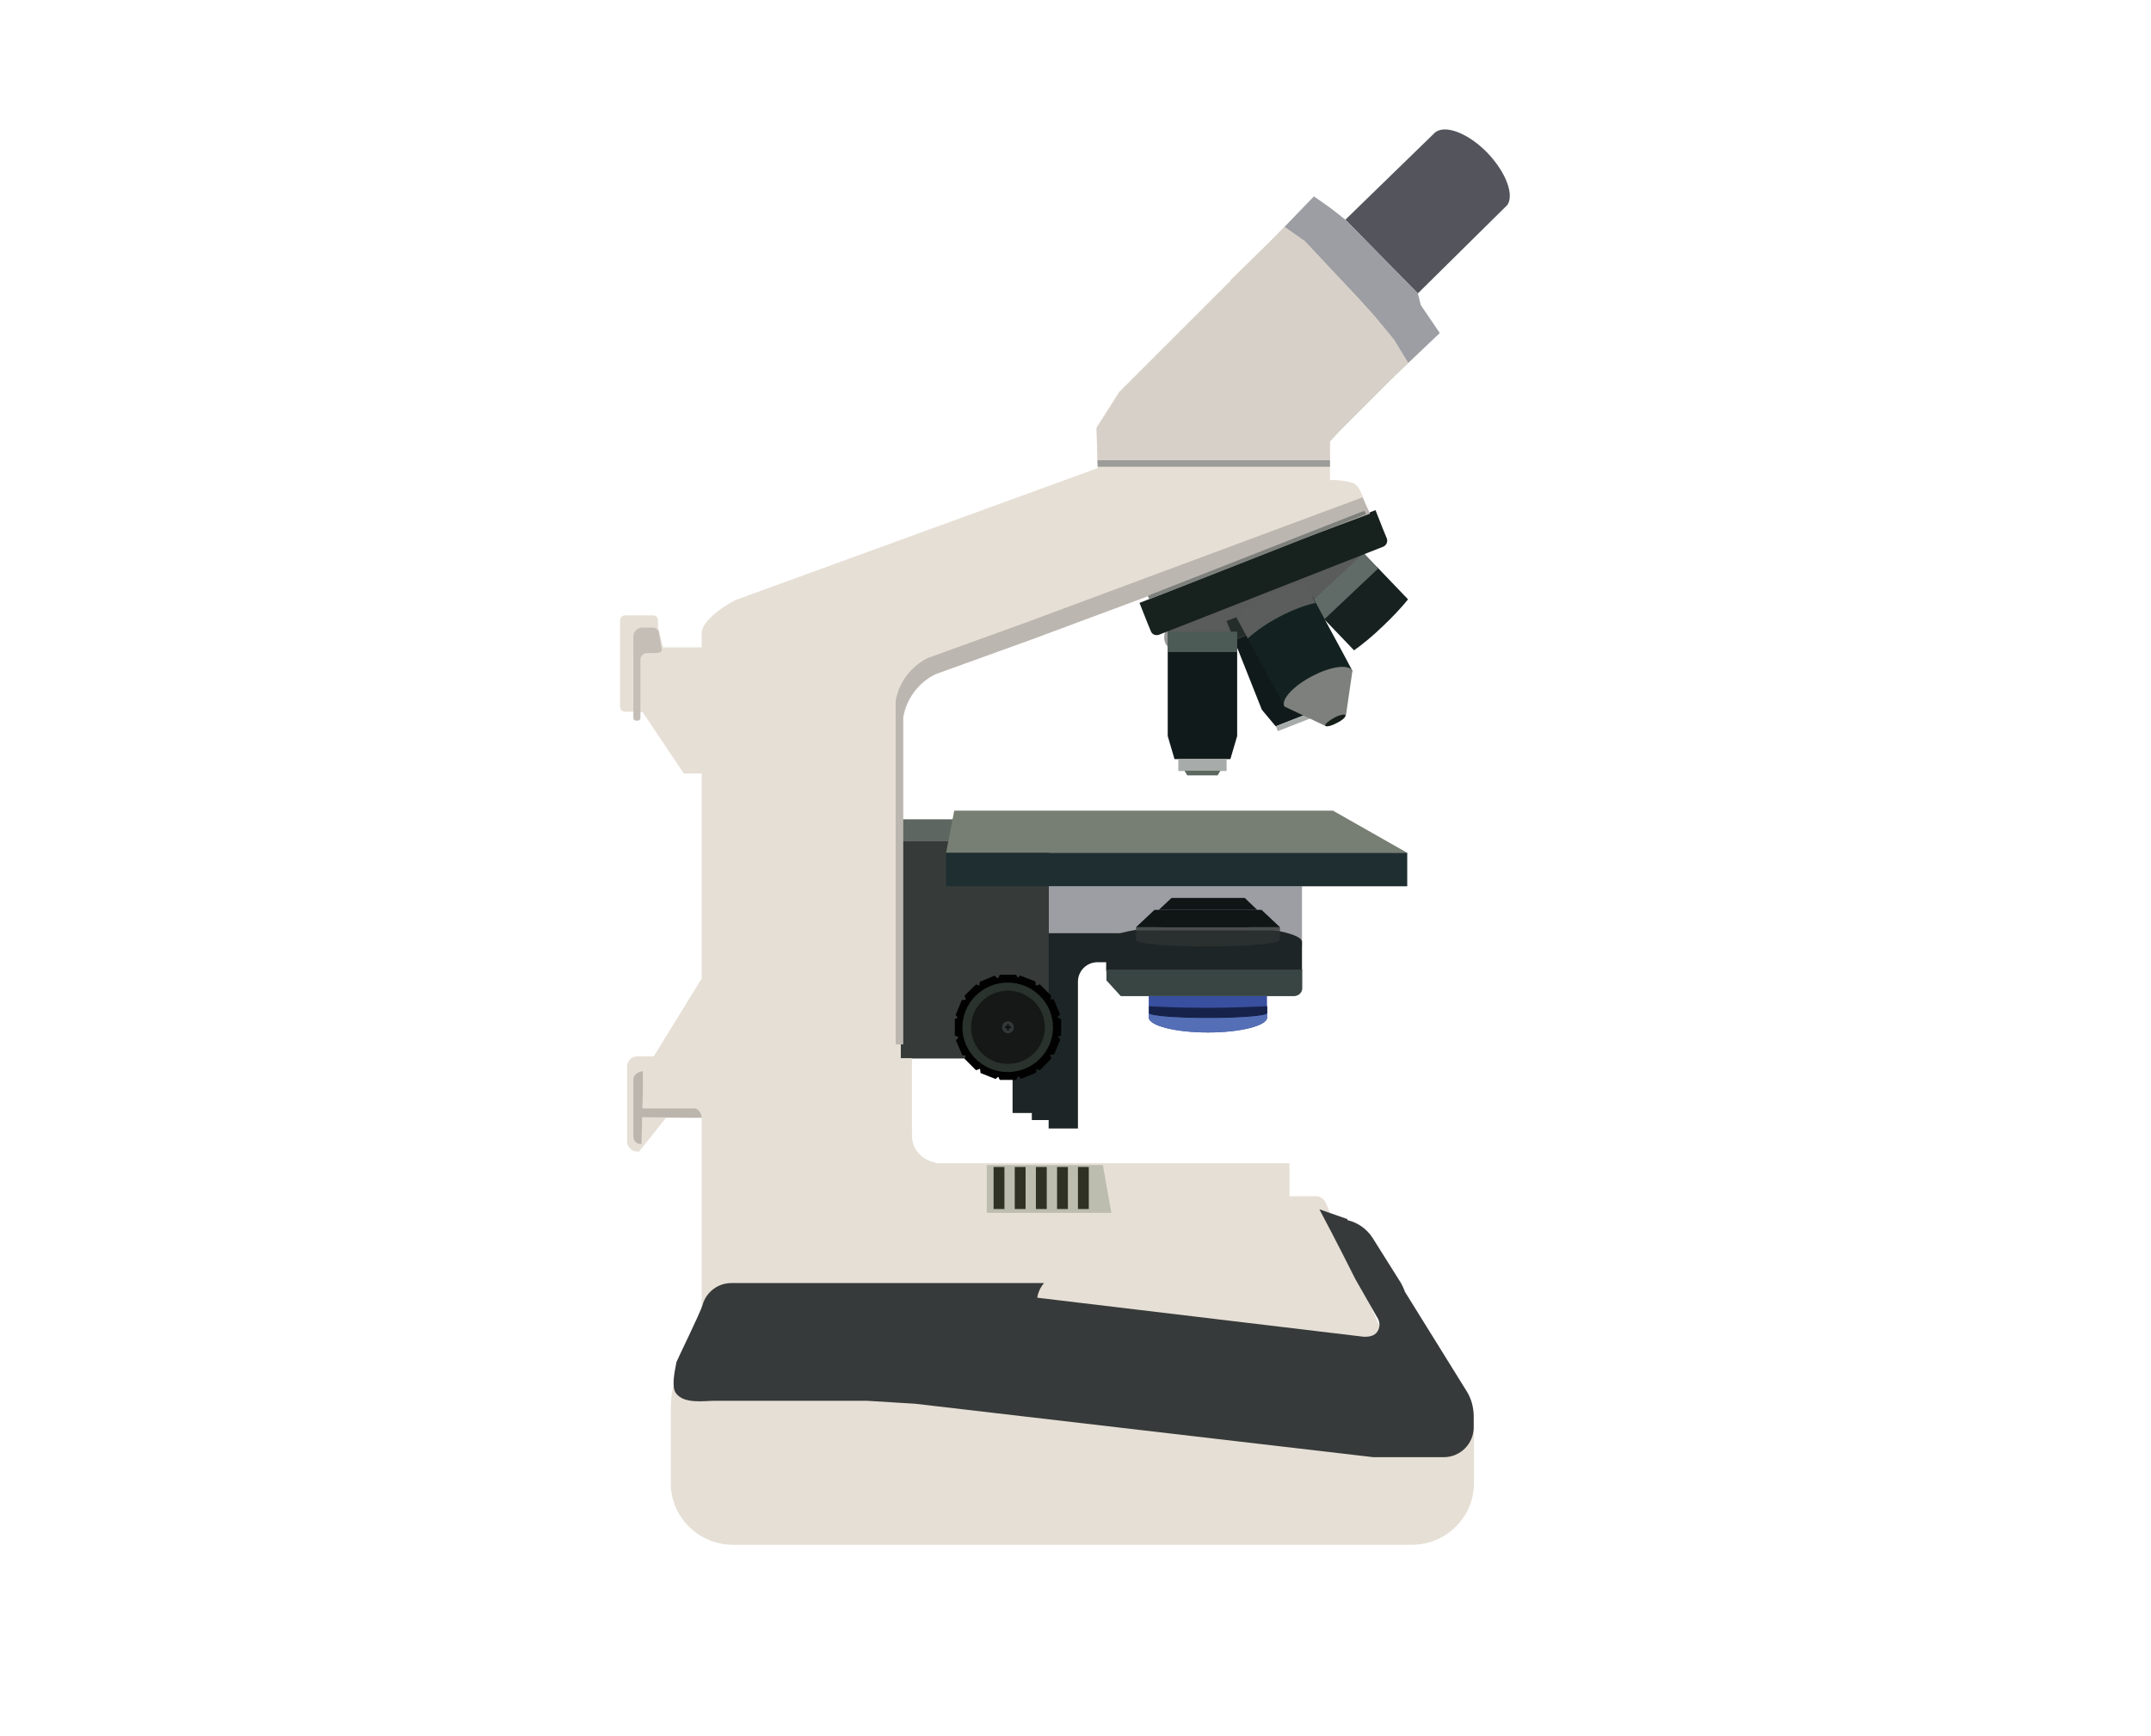
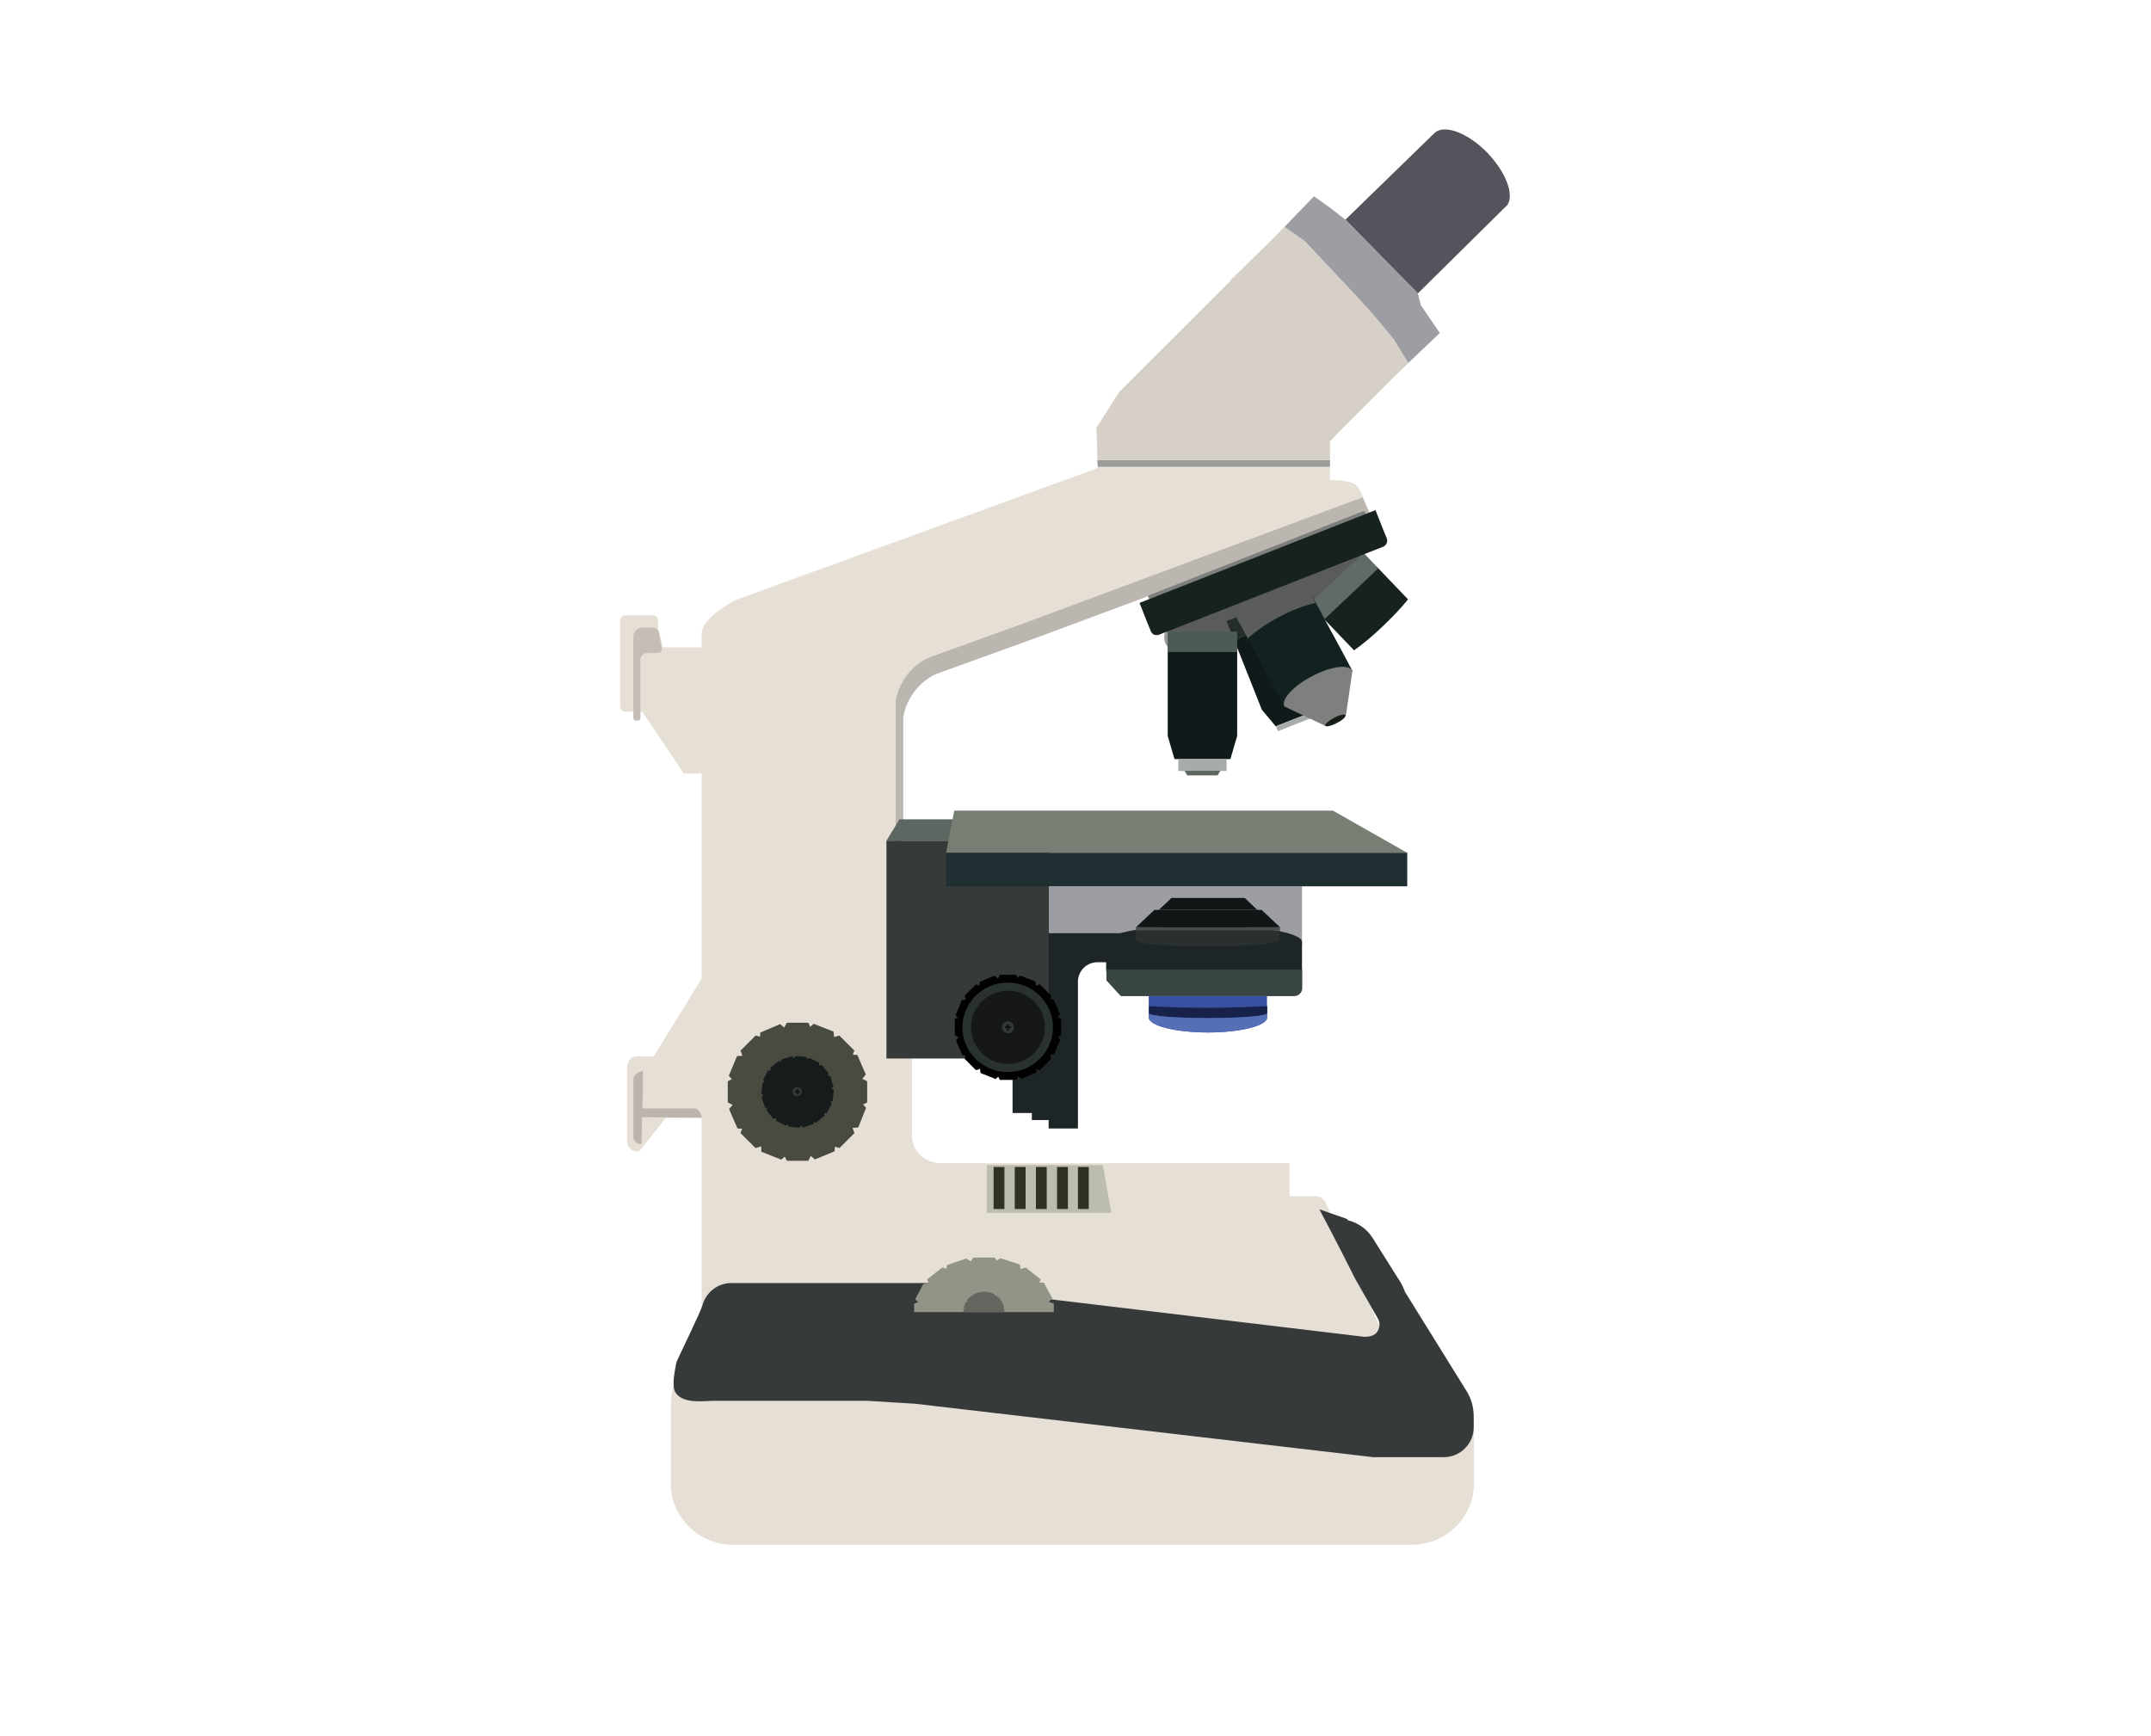
- <svg xmlns="http://www.w3.org/2000/svg" version="1.1" baseProfile="basic" id="microscopeSide" x="0px" y="0px" viewBox="0 0 793 640.1" xml:space="preserve">
+ <svg xmlns="http://www.w3.org/2000/svg" version="1.1" id="microscopeSide" x="0px" y="0px" viewBox="0 0 793 640.1" style="enable-background:new 0 0 793 640.1;" xml:space="preserve">
+   <style type="text/css">
+ 	.st0{fill:#54555C;}
+ 	.st1{fill:#9C9EA3;}
+ 	.st2{fill:#E6DFD5;}
+ 	.st3{fill:none;}
+ 	.st4{fill:#BCB6B0;}
+ 	.st5{fill:#ADA598;}
+ 	.st6{fill:#D7D0C8;}
+ 	.st7{fill:#9C9C9A;}
+ 	.st8{fill:#BCB5AD;}
+ 	.st9{fill:#C4BEB7;}
+ 	.st10{fill:#373A3A;}
+ 	.st11{fill:#7D807C;}
+ 	.st12{fill:#BCBDAF;}
+ 	.st13{fill:#2F3124;}
+ 	.st14{fill:#5D6660;}
+ 	.st15{fill:#363B39;}
+ 	.st16{fill:#1E2E31;}
+ 	.st17{fill:#777E73;}
+ 	.st18{fill:#919486;}
+ 	.st19{fill:#63655E;}
+ 	.st20{fill:#494A40;}
+ 	.st21{fill:#161B1B;}
+ 	.st22{fill:#323737;}
+ 	.st23{fill:#111314;}
+ 	.st24{fill:#1E2526;}
+ 	.st25{fill:#2A302F;}
+ 	.st26{fill:#4A4D4E;}
+ 	.st27{fill:#101516;}
+ 	.st28{fill:#394542;}
+ 	.st29{fill:#394F9F;}
+ 	.st30{fill:#162249;}
+ 	.st31{fill:#546FB5;}
+ 	.st32{fill:#010101;}
+ 	.st33{fill:#29322C;}
+ 	.st34{fill:#151817;}
+ 	.st35{fill:#989998;}
+ 	.st36{fill:#5A5B5B;}
+ 	.st37{fill:#111A1A;}
+ 	.st38{fill:#A7ACAA;}
+ 	.st39{fill:#252D2A;}
+ 	.st40{fill:#162120;}
+ 	.st41{fill:#606B67;}
+ 	.st42{fill:#132221;}
+ 	.st43{fill:#161E18;}
+ 	.st44{fill:#5A5D5B;}
+ 	.st45{fill:#5B675F;}
+ 	.st46{fill:#4C5B56;}
+ 	.st47{fill:#17211D;}
+ </style>
  <g id="ocularLensSide">
-     <path fill="#54555C" d="M548.5,56.5c-7.2-7.5-16-10.8-19.6-7.5c-0.3,0.3-32.9,32-32.9,32l26.7,27.2l33-32.6   C558.3,71.8,555.2,63.6,548.5,56.5" />
-     <polygon fill="#9C9EA3" points="496,81 490.5,76.7 484.4,72.4 468.1,89.3 514.8,138 530.8,122.8 523.8,112.5 522.7,108.1 507.8,93     " />
+     <path class="st0" d="M548.5,56.5c-7.2-7.5-16-10.8-19.6-7.5c-0.3,0.3-32.9,32-32.9,32l26.7,27.2l33-32.6   C558.3,71.8,555.2,63.6,548.5,56.5" />
+     <polygon class="st1" points="496,81 490.5,76.7 484.4,72.4 468.1,89.3 514.8,138 530.8,122.8 523.8,112.5 522.7,108.1 507.8,93     " />
+   </g>
+   <g id="frameSide">
+     <path class="st2" d="M520.4,500.3c0,0-11.7-10.8-12.6-13l-19-43.7c-0.6-1.4-1.8-2.3-3.2-2.5l0,0h-0.1c-0.5-0.1-1-0.1-1.6,0h-8.5   v-12.2H344.8v-0.3c-4.9-0.7-8.6-4.9-8.6-9.9c0-0.5,0-1,0.1-1.5h-0.1v-27h-4.1V263.6c1.1-6.8,5.7-12.9,11.9-15.9l35.7-12.9   l124.5-46.3c0,0-2.1-8.4-4.7-10s-9.2-1.5-9.2-1.5v-14.2l3.1-3.4l18.7-18.7l7-6.9l-5.2-8.5l-7.6-9.2l-5.4-6L491,99.6l-10-10.7   l-7.4-5.2l-20,19.6l0.1,0.1l-41.1,41.1l-8.4,13.2l0.5,14.9l-133.4,48.6c-1,0.4-12.6,6.7-12.6,12.3v5.2h-14.3l-1.8-7.4v-2.6   c0-1-0.8-1.8-1.8-1.8h-10.4c-1,0-1.8,0.8-1.8,1.8v31.9c0,1,0.8,1.8,1.8,1.8h5.3v0.6l0.9-0.6h0.2l15.3,22.8h6.6v75.6L241,389.5h-6.1   c-2,0-3.7,1.6-3.7,3.7v27.7c0,2,1.7,3.7,3.7,3.7h0.7l9.9-12.4h0.2h13V501c0,0.8,0.1,1.6,0.3,2.4c-4.3,2.4-8.5,2.7-10.5,7.2   c-1.3,2.8-1.2,9.3-1.2,12.5V547c0,12.4,10.3,22.6,22.9,22.6h250.3c12.6,0,22.9-10.2,22.9-22.6v-23.9   C543.2,514.8,532.9,500.3,520.4,500.3" />
+     <line class="st3" x1="337.1" y1="391.2" x2="334.3" y2="391.2" />
+     <path class="st4" d="M333,264.5c1.1-6.8,5.7-12.9,11.9-15.9l35.7-12.9l124.5-46.3l-2.8-6l-124.5,46.3l-35.7,12.9   c-6.2,3-10.8,9.1-11.9,15.9v126.6h2.8V264.5L333,264.5z" />
+     <path class="st5" d="M433.4,145.7c3,0,3-4.6,0-4.6C430.4,141.1,430.4,145.7,433.4,145.7" />
+     <polygon class="st6" points="490.3,172.1 490.3,162.8 493.4,159.4 512.1,140.7 519.1,133.8 514,125.3 506.4,116.1 501,110.2    491.1,99.6 481.1,89 473.7,83.8 453.7,103.4 453.8,103.5 412.7,144.6 404.3,157.8 404.7,172.1  " />
+     <polygon class="st7" points="404.6,169.7 404.7,172.1 490.3,172.1 490.3,169.7  " />
+     <path class="st8" d="M237,395c-1.4,0-3.5,1.3-3.5,2.8V419c0,1.5,1.1,2.8,2.5,2.8h0.5l0.2-8.6l0.3-11V397V395L237,395L237,395z" />
+     <path class="st8" d="M258.7,412.1c0-1.3-1.2-3.4-2.6-3.4h-19.6c-1.4,0-2.6,1.1-2.6,2.4v0.8l18.1,0.2h4.8H258.7L258.7,412.1z" />
+     <path class="st9" d="M240.6,231.4h-3.8c-1.8,0-3.3,1.5-3.3,3.3v3.7v26.4c0,0.5,0.4,0.9,0.9,0.9h0.8c0.5,0,0.9-0.4,0.9-0.9v-21.6   c0-1.3,1.1-2.4,2.5-2.4h2c1.3,0,3.4,0.1,3.4-1.2l-1-5.8C243,232.5,241.9,231.4,240.6,231.4" />
+     <path class="st10" d="M518,476.4c-0.4-1.1-0.9-2.2-1.5-3.3L506,456.4c-2.2-3.4-5.5-5.6-9.2-6.5l-0.1-0.4l-10.3-3.6   c6.1,11.4,12.9,25,13.3,25.8l8.4,14.7c0.4,0.9,0.6,1.9,0.4,2.8c-0.5,2.5-2.2,3.7-5.2,3.7h-0.5l-120.4-14.4c0.3-2,1.2-3.9,2.5-5.4   H335h-4.6h-60.8c-5,0-9.3,3.4-10.6,8.1c-0.7,2.6-9.4,20.3-9.6,21c-0.9,4.4-1.8,9.4-0.2,11.5c2.9,4.1,10.5,2.8,14.4,2.8h55.9   l17.9,1.1l168.9,19.7h26c6,0,11-4.9,11-11v-4.1c0-3.3-0.9-6.6-2.7-9.4L518,476.4z" />
+     <path class="st11" d="M503.6,189.6l-0.3-0.7l-0.1-0.2l-0.1-0.2c0-0.1-1,0.1-2.1,0.6l-75.9,29.8c-1.1,0.4-2,0.9-1.9,1l0.1,0.2   l0.1,0.2l0.3,0.7L503.6,189.6z" />
+     <polygon class="st12" points="406.6,429.6 363.8,429.6 363.8,447.2 409.7,447.2  " />
+     <rect x="366.3" y="430.3" class="st13" width="4" height="15.5" />
+     <rect x="374.1" y="430.3" class="st13" width="4" height="15.5" />
+     <rect x="381.9" y="430.3" class="st13" width="4" height="15.5" />
+     <rect x="389.7" y="430.3" class="st13" width="4" height="15.5" />
+     <rect x="397.4" y="430.3" class="st13" width="4" height="15.5" />
  </g>
  <g id="stageSide">
-     <rect x="386.7" y="326.8" fill="#9C9EA3" width="93.3" height="22.2" />
-     <polygon fill="#5D6660" points="386.7,310 326.8,310 331.6,302.1 386.7,302.1  " />
-     <polygon fill="#363B39" points="326.8,310 326.8,390.3 373.4,390.3 373.4,376.4 386.7,376.4 386.7,310  " />
-     <rect x="348.8" y="314.4" fill="#1E2E31" width="170" height="12.4" />
-     <polygon fill="#777E73" points="351.8,298.9 491.4,298.9 518.7,314.4 348.8,314.4  " />
+     <rect x="386.7" y="326.8" class="st1" width="93.3" height="22.2" />
+     <polygon class="st14" points="386.7,310 326.8,310 331.6,302.1 386.7,302.1  " />
+     <polygon class="st15" points="326.8,310 326.8,390.3 373.4,390.3 373.4,376.4 386.7,376.4 386.7,310  " />
+     <rect x="348.8" y="314.4" class="st16" width="170" height="12.4" />
+     <polygon class="st17" points="351.8,298.9 491.4,298.9 518.7,314.4 348.8,314.4  " />
  </g>
  <g id="lightSwitchSide">
-     <polygon fill="#919486" points="388.5,483.8 388.5,480.9 388.5,480.7 386.6,480 388,478.8 387.9,478.6 385,473.3 384.9,473.1    383.2,473 383.7,471.7 383.5,471.6 378.3,467.5 378.1,467.4 376.2,467.9 376,466.3 375.8,466.2 369,464 368.7,464 367.5,464.8    366.7,463.7 366.4,463.7 359.1,463.7 358.8,463.7 357.9,465.1 356.3,464.1 356.1,464.1 349.3,466.4 349.1,466.5 349,467.8    347.4,467.4 347.2,467.5 342,471.6 341.8,471.7 342.4,473.2 340.4,473.4 340.3,473.6 337.5,478.9 337.4,479.1 338.5,480.1    337,480.7 337,480.9 337,483.8  " />
-     <polygon fill="#63655E" points="370.3,483.8 370.3,482.7 370.3,482.6 369.8,482.4 370.2,481.9 370.1,481.8 369.3,479.9    369.3,479.8 368.8,479.7 368.9,479.3 368.9,479.2 367.3,477.7 367.3,477.7 366.7,477.8 366.7,477.2 366.6,477.2 364.6,476.4    364.5,476.4 364.1,476.7 363.9,476.3 363.8,476.3 361.7,476.3 361.6,476.3 361.3,476.8 360.9,476.4 360.8,476.5 358.8,477.3    358.7,477.3 358.7,477.8 358.2,477.7 358.2,477.7 356.6,479.2 356.6,479.3 356.8,479.8 356.2,479.9 356.1,480 355.3,482 355.3,482    355.6,482.4 355.2,482.6 355.2,482.7 355.2,483.8  " />
+     <polygon class="st18" points="388.5,483.8 388.5,480.9 388.5,480.7 386.6,480 388,478.8 387.9,478.6 385,473.3 384.9,473.1    383.2,473 383.7,471.7 383.5,471.6 378.3,467.5 378.1,467.4 376.2,467.9 376,466.3 375.8,466.2 369,464 368.7,464 367.5,464.8    366.7,463.7 366.4,463.7 359.1,463.7 358.8,463.7 357.9,465.1 356.3,464.1 356.1,464.1 349.3,466.4 349.1,466.5 349,467.8    347.4,467.4 347.2,467.5 342,471.6 341.8,471.7 342.4,473.2 340.4,473.4 340.3,473.6 337.5,478.9 337.4,479.1 338.5,480.1    337,480.7 337,480.9 337,483.8  " />
+     <polygon class="st19" points="370.3,483.8 370.3,482.7 370.3,482.6 369.8,482.4 370.2,481.9 370.1,481.8 369.3,479.9 369.3,479.8    368.8,479.7 368.9,479.3 368.9,479.2 367.3,477.7 367.3,477.7 366.7,477.8 366.7,477.2 366.6,477.2 364.6,476.4 364.5,476.4    364.1,476.7 363.9,476.3 363.8,476.3 361.7,476.3 361.6,476.3 361.3,476.8 360.9,476.4 360.8,476.5 358.8,477.3 358.7,477.3    358.7,477.8 358.2,477.7 358.2,477.7 356.6,479.2 356.6,479.3 356.8,479.8 356.2,479.9 356.1,480 355.3,482 355.3,482 355.6,482.4    355.2,482.6 355.2,482.7 355.2,483.8  " />
  </g>
-   <polygon id="coarseKnobSide" fill="#494A40" points="317.9,397.8 319.2,396.2 319.1,396 316.2,389.3 316.1,389 314.4,388.9   315,387.3 314.8,387.2 309.6,382 309.4,381.8 307.5,382.4 307.3,380.4 307.1,380.3 300.2,377.6 300,377.5 298.7,378.6 298,377.1   297.7,377.1 290.3,377.1 290.1,377.1 289.1,378.9 287.6,377.6 287.4,377.7 280.6,380.6 280.3,380.7 280.2,382.3 278.6,381.8   278.4,382 273.2,387.2 273,387.3 273.7,389.3 271.7,389.4 271.6,389.7 268.8,396.4 268.7,396.7 269.8,397.9 268.3,398.7   268.3,398.9 268.3,406.2 268.3,406.5 270.1,407.4 268.8,408.9 268.9,409.2 271.8,415.9 271.9,416.1 273.6,416.2 273,417.8   273.2,418 278.4,423.2 278.6,423.3 280.6,422.7 280.7,424.7 281,424.8 287.8,427.5 288,427.6 289.3,426.5 290.1,428 290.3,428   297.7,428 298,428 298.9,426.2 300.4,427.5 300.7,427.4 307.5,424.6 307.7,424.5 307.8,422.8 309.4,423.3 309.6,423.2 314.8,418   315,417.8 314.3,415.9 316.4,415.7 316.5,415.5 319.2,408.7 319.3,408.5 318.2,407.2 319.7,406.5 319.7,406.2 319.7,398.9   319.7,398.7 " />
+   <polygon id="coarseKnobSide" class="st20" points="317.9,397.8 319.2,396.2 319.1,396 316.2,389.3 316.1,389 314.4,388.9 315,387.3   314.8,387.2 309.6,382 309.4,381.8 307.5,382.4 307.3,380.4 307.1,380.3 300.2,377.6 300,377.5 298.7,378.6 298,377.1 297.7,377.1   290.3,377.1 290.1,377.1 289.1,378.9 287.6,377.6 287.4,377.7 280.6,380.6 280.3,380.7 280.2,382.3 278.6,381.8 278.4,382   273.2,387.2 273,387.3 273.7,389.3 271.7,389.4 271.6,389.7 268.8,396.4 268.7,396.7 269.8,397.9 268.3,398.7 268.3,398.9   268.3,406.2 268.3,406.5 270.1,407.4 268.8,408.9 268.9,409.2 271.8,415.9 271.9,416.1 273.6,416.2 273,417.8 273.2,418   278.4,423.2 278.6,423.3 280.6,422.7 280.7,424.7 281,424.8 287.8,427.5 288,427.6 289.3,426.5 290.1,428 290.3,428 297.7,428   298,428 298.9,426.2 300.4,427.5 300.7,427.4 307.5,424.6 307.7,424.5 307.8,422.8 309.4,423.3 309.6,423.2 314.8,418 315,417.8   314.3,415.9 316.4,415.7 316.5,415.5 319.2,408.7 319.3,408.5 318.2,407.2 319.7,406.5 319.7,406.2 319.7,398.9 319.7,398.7 " />
  <g id="fineKnobSide">
-     <polygon fill="#161B1B" points="306.5,401.3 307.3,400.6 307.2,400.5 306.1,396.9 306,396.7 305.1,396.6 305.5,395.8 305.4,395.7    303,392.8 302.9,392.7 301.9,392.9 302,391.9 301.8,391.8 298.5,390.1 298.4,390.1 297.6,390.5 297.3,389.8 297.2,389.7    293.4,389.4 293.3,389.4 292.7,390.2 292,389.4 291.9,389.5 288.3,390.6 288.1,390.7 288,391.4 287.2,391.2 287.1,391.3    284.1,393.6 284,393.7 284.2,394.7 283.2,394.7 283.1,394.8 281.4,398.1 281.4,398.2 281.8,399 281.1,399.3 281.1,399.4    280.7,403.2 280.7,403.3 281.5,403.9 280.7,404.5 280.8,404.7 282,408.2 282,408.4 282.9,408.5 282.5,409.3 282.6,409.4 285,412.4    285.1,412.5 286.1,412.3 286.1,413.3 286.2,413.3 289.6,415 289.6,415.1 290.4,414.6 290.7,415.4 290.8,415.4 294.6,415.8    294.7,415.8 295.3,415 296,415.7 296.1,415.7 299.8,414.5 300,414.5 300,413.6 300.8,414 300.9,413.9 303.9,411.5 304,411.4    303.8,410.4 304.8,410.5 304.9,410.3 306.6,407 306.7,406.9 306.2,406.2 307,405.9 307,405.8 307.4,402 307.4,401.9  " />
-     <path fill="#323737" d="M295.7,402.5c0,1-0.8,1.7-1.8,1.7s-1.8-0.8-1.8-1.7c0-1,0.8-1.7,1.8-1.7   C294.9,400.8,295.7,401.5,295.7,402.5" />
-     <polygon fill="#111314" points="294.9,402.3 294.3,402.3 294.3,401.7 293.7,401.7 293.7,402.3 293.1,402.3 293.1,402.9    293.7,402.9 293.7,403.5 294.3,403.5 294.3,402.9 294.9,402.9  " />
+     <polygon class="st21" points="306.5,401.3 307.3,400.6 307.2,400.5 306.1,396.9 306,396.7 305.1,396.6 305.5,395.8 305.4,395.7    303,392.8 302.9,392.7 301.9,392.9 302,391.9 301.8,391.8 298.5,390.1 298.4,390.1 297.6,390.5 297.3,389.8 297.2,389.7    293.4,389.4 293.3,389.4 292.7,390.2 292,389.4 291.9,389.5 288.3,390.6 288.1,390.7 288,391.4 287.2,391.2 287.1,391.3    284.1,393.6 284,393.7 284.2,394.7 283.2,394.7 283.1,394.8 281.4,398.1 281.4,398.2 281.8,399 281.1,399.3 281.1,399.4    280.7,403.2 280.7,403.3 281.5,403.9 280.7,404.5 280.8,404.7 282,408.2 282,408.4 282.9,408.5 282.5,409.3 282.6,409.4 285,412.4    285.1,412.5 286.1,412.3 286.1,413.3 286.2,413.3 289.6,415 289.6,415.1 290.4,414.6 290.7,415.4 290.8,415.4 294.6,415.8    294.7,415.8 295.3,415 296,415.7 296.1,415.7 299.8,414.5 300,414.5 300,413.6 300.8,414 300.9,413.9 303.9,411.5 304,411.4    303.8,410.4 304.8,410.5 304.9,410.3 306.6,407 306.7,406.9 306.2,406.2 307,405.9 307,405.8 307.4,402 307.4,401.9  " />
+     <path class="st22" d="M295.7,402.5c0,1-0.8,1.7-1.8,1.7s-1.8-0.8-1.8-1.7c0-1,0.8-1.7,1.8-1.7C294.9,400.8,295.7,401.5,295.7,402.5   " />
+     <polygon class="st23" points="294.9,402.3 294.3,402.3 294.3,401.7 293.7,401.7 293.7,402.3 293.1,402.3 293.1,402.9 293.7,402.9    293.7,403.5 294.3,403.5 294.3,402.9 294.9,402.9  " />
  </g>
  <g id="adjustDHeight">
-     <path fill="#1E2526" d="M397.4,344.1h-10.8v10.7v35.4h-13.3v20.2h7.1v2.6h6.2v3.1h10.8v-5.7v-2.3v-4.3v-13.6V362   c0-4,3.2-7.2,7.2-7.2h16.5v-10.7L397.4,344.1L397.4,344.1L397.4,344.1L397.4,344.1z" />
-     <path fill="#1E2526" d="M443.9,341.1c-19.9,0-36.1,2.8-36.1,6.2v1.3v4.8v4.4c0,2.6,16.1,4.7,36.1,4.7c19.9,0,36.1-2.1,36.1-4.7   v-4.4v-4.8v-1.3C480,343.9,463.9,341.1,443.9,341.1" />
-     <path fill="#2A302F" d="M418.8,343.1v3.5c0,1.4,11.9,2.4,26.5,2.4c14.7,0,26.5-1.1,26.5-2.4v-3.5H418.8z" />
-     <rect x="418.8" y="341.9" fill="#4A4D4E" width="53.1" height="1.2" />
-     <polygon fill="#101516" points="465.1,335.5 453.5,335.5 449.4,335.5 441.3,335.5 427.6,335.5 425.6,335.5 418.8,341.9    427.6,341.9 441.3,341.9 449.4,341.9 453.5,341.9 471.9,341.9  " />
-     <polygon fill="#101516" points="458.9,331.1 450.9,331.1 448.1,331.1 442.6,331.1 433.2,331.1 431.9,331.1 427.2,335.5    433.2,335.5 442.6,335.5 448.1,335.5 450.9,335.5 463.5,335.5  " />
-     <path fill="#394542" d="M479.2,357.5h-2.4h-4h-28.3h-23.2h-6h-2.1h-5.3v4l5.3,5.8h8.2h12.4H477c1.7,0,3.1-1.3,3.1-2.9v-2v-2v-2.9   H479.2L479.2,357.5z" />
-     <path fill="#394F9F" d="M423.5,367.3v2.6v5.3c0,3,9.8,5.5,21.8,5.5s21.8-2.5,21.8-5.5v-5.3v-2.6H423.5z" />
-     <path fill="#162249" d="M445.4,371.6c-8.1,0-15.7-0.2-21.8-0.6v2.6c0,1,9.8,1.8,21.8,1.8s21.8-0.8,21.8-1.8V371   C461,371.3,453.5,371.6,445.4,371.6" />
-     <path fill="#546FB5" d="M445.4,375.4c-12,0-21.8-0.8-21.8-1.8v1.6c0,3,9.8,5.5,21.8,5.5s21.8-2.5,21.8-5.5v-1.6   C467.2,374.6,457.4,375.4,445.4,375.4" />
+     <path class="st24" d="M397.4,344.1h-10.8v10.7v35.4h-13.3v20.2h7.1v2.6h6.2v3.1h10.8v-5.7v-2.3v-4.3v-13.6V362c0-4,3.2-7.2,7.2-7.2   h16.5v-10.7L397.4,344.1L397.4,344.1L397.4,344.1L397.4,344.1z" />
+     <path class="st24" d="M443.9,341.1c-19.9,0-36.1,2.8-36.1,6.2v1.3v4.8v4.4c0,2.6,16.1,4.7,36.1,4.7c19.9,0,36.1-2.1,36.1-4.7v-4.4   v-4.8v-1.3C480,343.9,463.9,341.1,443.9,341.1" />
+     <path class="st25" d="M418.8,343.1v3.5c0,1.4,11.9,2.4,26.5,2.4c14.7,0,26.5-1.1,26.5-2.4v-3.5H418.8z" />
+     <rect x="418.8" y="341.9" class="st26" width="53.1" height="1.2" />
+     <polygon class="st27" points="465.1,335.5 453.5,335.5 449.4,335.5 441.3,335.5 427.6,335.5 425.6,335.5 418.8,341.9 427.6,341.9    441.3,341.9 449.4,341.9 453.5,341.9 471.9,341.9  " />
+     <polygon class="st27" points="458.9,331.1 450.9,331.1 448.1,331.1 442.6,331.1 433.2,331.1 431.9,331.1 427.2,335.5 433.2,335.5    442.6,335.5 448.1,335.5 450.9,335.5 463.5,335.5  " />
+     <path class="st28" d="M479.2,357.5h-2.4h-4h-28.3h-23.2h-6h-2.1h-5.3v4l5.3,5.8h8.2h12.4H477c1.7,0,3.1-1.3,3.1-2.9v-2v-2v-2.9   H479.2L479.2,357.5z" />
+     <path class="st29" d="M423.5,367.3v2.6v5.3c0,3,9.8,5.5,21.8,5.5s21.8-2.5,21.8-5.5v-5.3v-2.6H423.5z" />
+     <path class="st30" d="M445.4,371.6c-8.1,0-15.7-0.2-21.8-0.6v2.6c0,1,9.8,1.8,21.8,1.8s21.8-0.8,21.8-1.8V371   C461,371.3,453.5,371.6,445.4,371.6" />
+     <path class="st31" d="M445.4,375.4c-12,0-21.8-0.8-21.8-1.8v1.6c0,3,9.8,5.5,21.8,5.5s21.8-2.5,21.8-5.5v-1.6   C467.2,374.6,457.4,375.4,445.4,375.4" />
  </g>
  <g id="draggableDiaphragm">
-     <polygon fill="#010101" points="389.8,375.1 390.8,374 390.7,373.8 388.5,368.6 388.5,368.5 387.2,368.4 387.6,367.2 387.4,367    383.5,363.1 383.3,363 381.9,363.4 381.7,361.9 381.5,361.8 376.3,359.8 376.1,359.7 375.2,360.5 374.6,359.4 374.4,359.4    368.8,359.4 368.6,359.4 367.9,360.8 366.7,359.8 366.5,359.8 361.3,362 361.2,362.1 361.1,363.4 359.9,363 359.7,363.1 355.7,367    355.6,367.2 356.1,368.6 354.5,368.8 354.5,368.9 352.4,374.1 352.3,374.3 353.1,375.2 352,375.8 352,376 352,381.6 352,381.8    353.4,382.5 352.4,383.6 352.5,383.8 354.7,388.9 354.7,389.1 356,389.2 355.6,390.4 355.7,390.5 359.7,394.5 359.9,394.6    361.3,394.1 361.5,395.7 361.6,395.7 366.9,397.8 367,397.9 368,397 368.6,398.2 368.8,398.2 374.4,398.2 374.6,398.2 375.3,396.8    376.5,397.8 376.7,397.7 381.8,395.6 382,395.5 382.1,394.2 383.3,394.6 383.5,394.5 387.4,390.5 387.6,390.4 387.1,388.9    388.6,388.8 388.7,388.6 390.8,383.5 390.9,383.3 390,382.3 391.2,381.8 391.2,381.6 391.2,376 391.2,375.8  " />
-     <path fill="#29322C" d="M388.2,378.8c0,9.1-7.5,16.5-16.7,16.5s-16.7-7.4-16.7-16.5s7.5-16.5,16.7-16.5S388.2,369.7,388.2,378.8" />
-     <path fill="#151817" d="M385.2,378.8c0,7.5-6.1,13.5-13.6,13.5s-13.6-6-13.6-13.5s6.1-13.5,13.6-13.5S385.2,371.3,385.2,378.8" />
-     <path fill="#323737" d="M373.8,378.8c0,1.2-1,2.2-2.2,2.2s-2.2-1-2.2-2.2s1-2.2,2.2-2.2S373.8,377.6,373.8,378.8" />
-     <polygon fill="#111314" points="372.7,378.4 372,378.4 372,377.7 371.2,377.7 371.2,378.4 370.5,378.4 370.5,379.1 371.2,379.1    371.2,379.9 372,379.9 372,379.1 372.7,379.1  " />
+     <polygon class="st32" points="389.8,375.1 390.8,374 390.7,373.8 388.5,368.6 388.5,368.5 387.2,368.4 387.6,367.2 387.4,367    383.5,363.1 383.3,363 381.9,363.4 381.7,361.9 381.5,361.8 376.3,359.8 376.1,359.7 375.2,360.5 374.6,359.4 374.4,359.4    368.8,359.4 368.6,359.4 367.9,360.8 366.7,359.8 366.5,359.8 361.3,362 361.2,362.1 361.1,363.4 359.9,363 359.7,363.1 355.7,367    355.6,367.2 356.1,368.6 354.5,368.8 354.5,368.9 352.4,374.1 352.3,374.3 353.1,375.2 352,375.8 352,376 352,381.6 352,381.8    353.4,382.5 352.4,383.6 352.5,383.8 354.7,388.9 354.7,389.1 356,389.2 355.6,390.4 355.7,390.5 359.7,394.5 359.9,394.6    361.3,394.1 361.5,395.7 361.6,395.7 366.9,397.8 367,397.9 368,397 368.6,398.2 368.8,398.2 374.4,398.2 374.6,398.2 375.3,396.8    376.5,397.8 376.7,397.7 381.8,395.6 382,395.5 382.1,394.2 383.3,394.6 383.5,394.5 387.4,390.5 387.6,390.4 387.1,388.9    388.6,388.8 388.7,388.6 390.8,383.5 390.9,383.3 390,382.3 391.2,381.8 391.2,381.6 391.2,376 391.2,375.8  " />
+     <path class="st33" d="M388.2,378.8c0,9.1-7.5,16.5-16.7,16.5s-16.7-7.4-16.7-16.5s7.5-16.5,16.7-16.5S388.2,369.7,388.2,378.8" />
+     <path class="st34" d="M385.2,378.8c0,7.5-6.1,13.5-13.6,13.5s-13.6-6-13.6-13.5s6.1-13.5,13.6-13.5S385.2,371.3,385.2,378.8" />
+     <path class="st22" d="M373.8,378.8c0,1.2-1,2.2-2.2,2.2s-2.2-1-2.2-2.2s1-2.2,2.2-2.2S373.8,377.6,373.8,378.8" />
+     <polygon class="st23" points="372.7,378.4 372,378.4 372,377.7 371.2,377.7 371.2,378.4 370.5,378.4 370.5,379.1 371.2,379.1    371.2,379.9 372,379.9 372,379.1 372.7,379.1  " />
  </g>
  <g id="lensesSide">
-     <path fill="#989998" d="M503.6,205.3c3,6.9-11.1,19.6-31.5,28.4c-20.4,8.8-39.5,10.3-42.5,3.4c-3-6.9,11.1-19.6,31.5-28.4   C481.5,199.9,500.6,198.4,503.6,205.3" />
-     <rect x="430.5" y="223" fill="#5A5B5B" width="25.6" height="17.4" />
-     <polygon fill="#5A5B5B" points="496.1,197.1 476.2,215.9 488.2,228.4 508.1,209.6  " />
-     <path fill="#5A5B5B" d="M453.6,223.6l6.3,11.8c2.8-3.3,6.7-6.4,11.3-8.8c4.6-2.4,9.3-3.9,13.7-4.4l-6.3-11.8   c-4.5,0.2-9.3,1.5-13.9,3.9C460.1,216.8,456.3,220.1,453.6,223.6" />
-     <polygon fill="#111A1A" points="455,236 465.2,261.7 470.3,267.8 489.5,260.3 489,252.4 478.7,226.7  " />
-     <polygon fill="#A7ACAA" points="489.5,260.3 470.4,267.8 471.1,269.6 490.2,262.1  " />
-     <polygon fill="#252D2A" points="475.9,219.7 452.2,229 455,236 478.7,226.7  " />
-     <path fill="#162120" d="M487.7,227.8l11.5,12c3.2-2.3,6.9-5.3,10.5-8.8c3.7-3.5,6.9-6.9,9.4-10l-11.5-12L487.7,227.8z" />
-     <polygon fill="#606B67" points="502.7,203.9 482.7,222.7 488.2,228.4 508.1,209.6  " />
-     <path fill="#132221" d="M469.9,223.9c-6.9,3.6-11.8,8-10.8,9.7l5.7,10.6l6,11.1l2.8,5.3l25-13.2l-2.8-5.3l-6-11.1l-5.7-10.6   C483.1,218.7,476.8,220.3,469.9,223.9" />
-     <path fill="#7D807C" d="M483.6,249.4c-6.9,3.6-11.4,8.6-10.1,11.1l15.2,7.2l2.5-1.3l2.5-1.3l2.5-1.3l2.4-16.5   C497.1,244.8,490.5,245.7,483.6,249.4" />
-     <path fill="#161E18" d="M496,263.7c-0.3-0.5-2.2-0.1-4.2,1s-3.5,2.4-3.2,2.9s2.2,0.1,4.2-1C494.9,265.6,496.3,264.3,496,263.7" />
-     <path fill="#5A5D5B" d="M455.8,227.6l4.2,7.8c3.1-2.8,7.1-5.6,11.7-8s9.2-4.2,13.3-5.1l-4.2-7.8c-4.2,0.8-8.8,2.4-13.4,4.8   C462.7,221.7,458.7,224.6,455.8,227.6" />
-     <polygon fill="#111A1A" points="430.5,240.3 430.5,271.4 433,279.9 453.6,279.9 456.1,271.4 456.1,240.3  " />
-     <rect x="434.4" y="279.9" fill="#A7ACAA" width="17.8" height="4.4" />
+     <path class="st35" d="M503.6,205.3c3,6.9-11.1,19.6-31.5,28.4c-20.4,8.8-39.5,10.3-42.5,3.4c-3-6.9,11.1-19.6,31.5-28.4   C481.5,199.9,500.6,198.4,503.6,205.3" />
+     <rect x="430.5" y="223" class="st36" width="25.6" height="17.4" />
+     <polygon class="st36" points="496.1,197.1 476.2,215.9 488.2,228.4 508.1,209.6  " />
+     <path class="st36" d="M453.6,223.6l6.3,11.8c2.8-3.3,6.7-6.4,11.3-8.8c4.6-2.4,9.3-3.9,13.7-4.4l-6.3-11.8   c-4.5,0.2-9.3,1.5-13.9,3.9C460.1,216.8,456.3,220.1,453.6,223.6" />
+     <polygon class="st37" points="455,236 465.2,261.7 470.3,267.8 489.5,260.3 489,252.4 478.7,226.7  " />
+     <polygon class="st38" points="489.5,260.3 470.4,267.8 471.1,269.6 490.2,262.1  " />
+     <polygon class="st39" points="475.9,219.7 452.2,229 455,236 478.7,226.7  " />
+     <path class="st40" d="M487.7,227.8l11.5,12c3.2-2.3,6.9-5.3,10.5-8.8c3.7-3.5,6.9-6.9,9.4-10l-11.5-12L487.7,227.8z" />
+     <polygon class="st41" points="502.7,203.9 482.7,222.7 488.2,228.4 508.1,209.6  " />
+     <path class="st42" d="M469.9,223.9c-6.9,3.6-11.8,8-10.8,9.7l5.7,10.6l6,11.1l2.8,5.3l25-13.2l-2.8-5.3l-6-11.1l-5.7-10.6   C483.1,218.7,476.8,220.3,469.9,223.9" />
+     <path class="st11" d="M483.6,249.4c-6.9,3.6-11.4,8.6-10.1,11.1l15.2,7.2l2.5-1.3l2.5-1.3l2.5-1.3l2.4-16.5   C497.1,244.8,490.5,245.7,483.6,249.4" />
+     <path class="st43" d="M496,263.7c-0.3-0.5-2.2-0.1-4.2,1s-3.5,2.4-3.2,2.9s2.2,0.1,4.2-1C494.9,265.6,496.3,264.3,496,263.7" />
+     <path class="st44" d="M455.8,227.6l4.2,7.8c3.1-2.8,7.1-5.6,11.7-8s9.2-4.2,13.3-5.1l-4.2-7.8c-4.2,0.8-8.8,2.4-13.4,4.8   C462.7,221.7,458.7,224.6,455.8,227.6" />
+     <polygon class="st37" points="430.5,240.3 430.5,271.4 433,279.9 453.6,279.9 456.1,271.4 456.1,240.3  " />
+     <rect x="434.4" y="279.9" class="st38" width="17.8" height="4.4" />
    <g>
-       <polygon fill="#5B675F" points="447.7,284.2 443.5,284.2 443.1,284.2 441.4,284.2 436.7,284.2 437.7,285.9 441.4,285.9     443.1,285.9 443.5,285.9 446.7,285.9 448.9,285.9 449.9,284.2   " />
+       <polygon class="st45" points="447.7,284.2 443.5,284.2 443.1,284.2 441.4,284.2 436.7,284.2 437.7,285.9 441.4,285.9 443.1,285.9     443.5,285.9 446.7,285.9 448.9,285.9 449.9,284.2   " />
    </g>
-     <rect x="430.5" y="232.9" fill="#4C5B56" width="25.6" height="7.5" />
-     <path fill="#17211D" d="M420.1,222.3l2.8,7.1l0.7,1.7l0.7,1.7c0.5,1.2,1.8,1.7,3.1,1.2l82.5-32.4c1.2-0.5,1.8-1.8,1.4-3l-0.7-1.7   l-0.7-1.7l-2.8-7.1L420.1,222.3z" />
-   </g>
-   <g id="frameSide">
-     <path fill="#E6DFD5" d="M520.4,500.3c0,0-11.7-10.8-12.6-13l-19-43.7c-0.6-1.4-1.8-2.3-3.2-2.5l0,0h-0.1c-0.5-0.1-1-0.1-1.6,0h-8.5   v-12.2H344.8v-0.3c-4.9-0.7-8.6-4.9-8.6-9.9c0-0.5,0-1,0.1-1.5h-0.1v-27h-4.1V263.6c1.1-6.8,5.7-12.9,11.9-15.9l35.7-12.9   l124.5-46.3c0,0-2.1-8.4-4.7-10s-9.2-1.5-9.2-1.5v-14.2l3.1-3.4l18.7-18.7l7-6.9l-5.2-8.5l-7.6-9.2l-5.4-6L491,99.6l-10-10.7   l-7.4-5.2l-20,19.6l0.1,0.1l-41.1,41.1l-8.4,13.2l0.5,14.9l-133.4,48.6c-1,0.4-12.6,6.7-12.6,12.3v5.2h-14.3l-1.8-7.4v-2.6   c0-1-0.8-1.8-1.8-1.8h-10.4c-1,0-1.8,0.8-1.8,1.8v31.9c0,1,0.8,1.8,1.8,1.8h5.3v0.6l0.9-0.6h0.2l15.3,22.8h6.6v75.6L241,389.5h-6.1   c-2,0-3.7,1.6-3.7,3.7v27.7c0,2,1.7,3.7,3.7,3.7h0.7l9.9-12.4h0.2h13V501c0,0.8,0.1,1.6,0.3,2.4c-4.3,2.4-8.5,2.7-10.5,7.2   c-1.3,2.8-1.2,9.3-1.2,12.5V547c0,12.4,10.3,22.6,22.9,22.6h250.3c12.6,0,22.9-10.2,22.9-22.6v-23.9   C543.2,514.8,532.9,500.3,520.4,500.3" />
-     <line fill="none" x1="337.1" y1="391.2" x2="334.3" y2="391.2" />
-     <path fill="#BCB6B0" d="M333,264.5c1.1-6.8,5.7-12.9,11.9-15.9l35.7-12.9l124.5-46.3l-2.8-6l-124.5,46.3l-35.7,12.9   c-6.2,3-10.8,9.1-11.9,15.9v126.6h2.8V264.5L333,264.5z" />
-     <path fill="#ADA598" d="M433.4,145.7c3,0,3-4.6,0-4.6C430.4,141.1,430.4,145.7,433.4,145.7" />
-     <polygon fill="#D7D0C8" points="490.3,172.1 490.3,162.8 493.4,159.4 512.1,140.7 519.1,133.8 514,125.3 506.4,116.1 501,110.2    491.1,99.6 481.1,89 473.7,83.8 453.7,103.4 453.8,103.5 412.7,144.6 404.3,157.8 404.7,172.1  " />
-     <polygon fill="#9C9C9A" points="404.6,169.7 404.7,172.1 490.3,172.1 490.3,169.7  " />
-     <path fill="#BCB5AD" d="M237,395c-1.4,0-3.5,1.3-3.5,2.8V419c0,1.5,1.1,2.8,2.5,2.8h0.5l0.2-8.6l0.3-11V397V395L237,395L237,395z" />
-     <path fill="#BCB5AD" d="M258.7,412.1c0-1.3-1.2-3.4-2.6-3.4h-19.6c-1.4,0-2.6,1.1-2.6,2.4v0.8l18.1,0.2h4.8H258.7L258.7,412.1z" />
-     <path fill="#C4BEB7" d="M240.6,231.4h-3.8c-1.8,0-3.3,1.5-3.3,3.3v3.7v26.4c0,0.5,0.4,0.9,0.9,0.9h0.8c0.5,0,0.9-0.4,0.9-0.9v-21.6   c0-1.3,1.1-2.4,2.5-2.4h2c1.3,0,3.4,0.1,3.4-1.2l-1-5.8C243,232.5,241.9,231.4,240.6,231.4" />
-     <path fill="#373A3A" d="M518,476.4c-0.4-1.1-0.9-2.2-1.5-3.3L506,456.4c-2.2-3.4-5.5-5.6-9.2-6.5l-0.1-0.4l-10.3-3.6   c6.1,11.4,12.9,25,13.3,25.8l8.4,14.7c0.4,0.9,0.6,1.9,0.4,2.8c-0.5,2.5-2.2,3.7-5.2,3.7h-0.5l-120.4-14.4c0.3-2,1.2-3.9,2.5-5.4   H335h-4.6h-60.8c-5,0-9.3,3.4-10.6,8.1c-0.7,2.6-9.4,20.3-9.6,21c-0.9,4.4-1.8,9.4-0.2,11.5c2.9,4.1,10.5,2.8,14.4,2.8h55.9   l17.9,1.1l168.9,19.7h26c6,0,11-4.9,11-11v-4.1c0-3.3-0.9-6.6-2.7-9.4L518,476.4z" />
-     <path fill="#7D807C" d="M503.6,189.6l-0.3-0.7l-0.1-0.2l-0.1-0.2c0-0.1-1,0.1-2.1,0.6l-75.9,29.8c-1.1,0.4-2,0.9-1.9,1l0.1,0.2   l0.1,0.2l0.3,0.7L503.6,189.6z" />
-     <polygon fill="#BCBDAF" points="406.6,429.6 363.8,429.6 363.8,447.2 409.7,447.2  " />
-     <rect x="366.3" y="430.3" fill="#2F3124" width="4" height="15.5" />
-     <rect x="374.1" y="430.3" fill="#2F3124" width="4" height="15.5" />
-     <rect x="381.9" y="430.3" fill="#2F3124" width="4" height="15.5" />
-     <rect x="389.7" y="430.3" fill="#2F3124" width="4" height="15.5" />
-     <rect x="397.4" y="430.3" fill="#2F3124" width="4" height="15.5" />
+     <rect x="430.5" y="232.9" class="st46" width="25.6" height="7.5" />
+     <path class="st47" d="M420.1,222.3l2.8,7.1l0.7,1.7l0.7,1.7c0.5,1.2,1.8,1.7,3.1,1.2l82.5-32.4c1.2-0.5,1.8-1.8,1.4-3l-0.7-1.7   l-0.7-1.7l-2.8-7.1L420.1,222.3z" />
  </g>
</svg>
